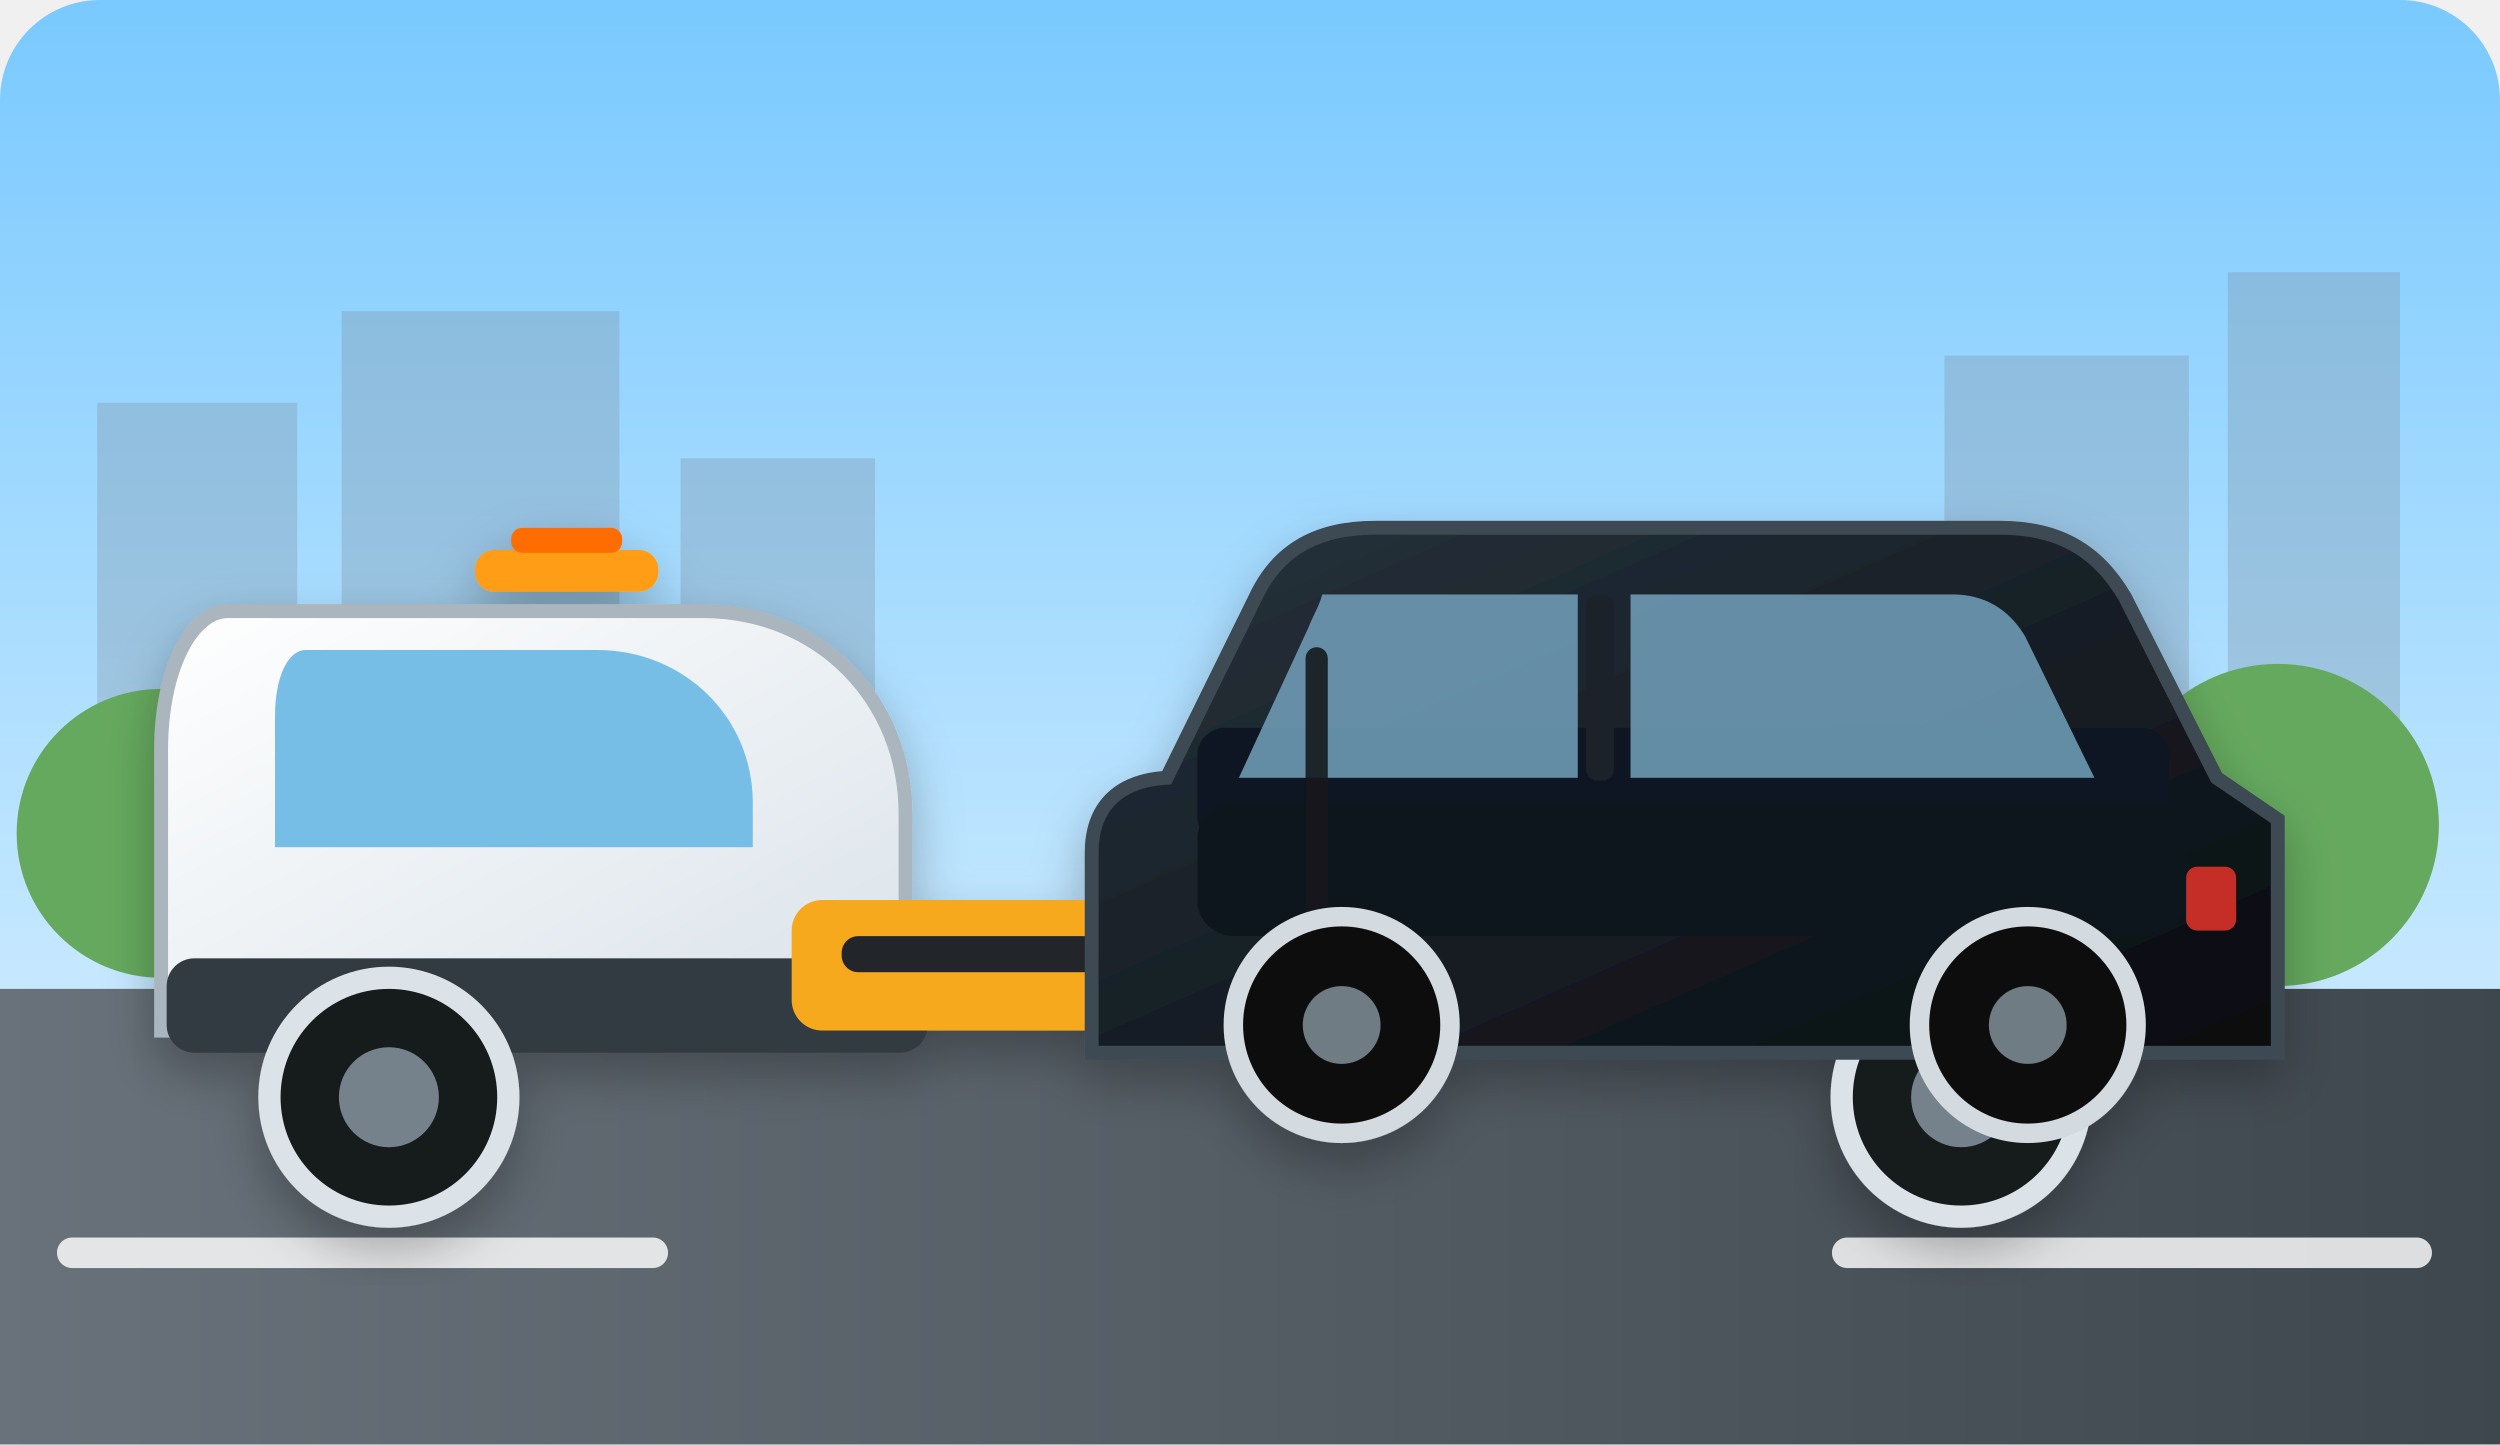
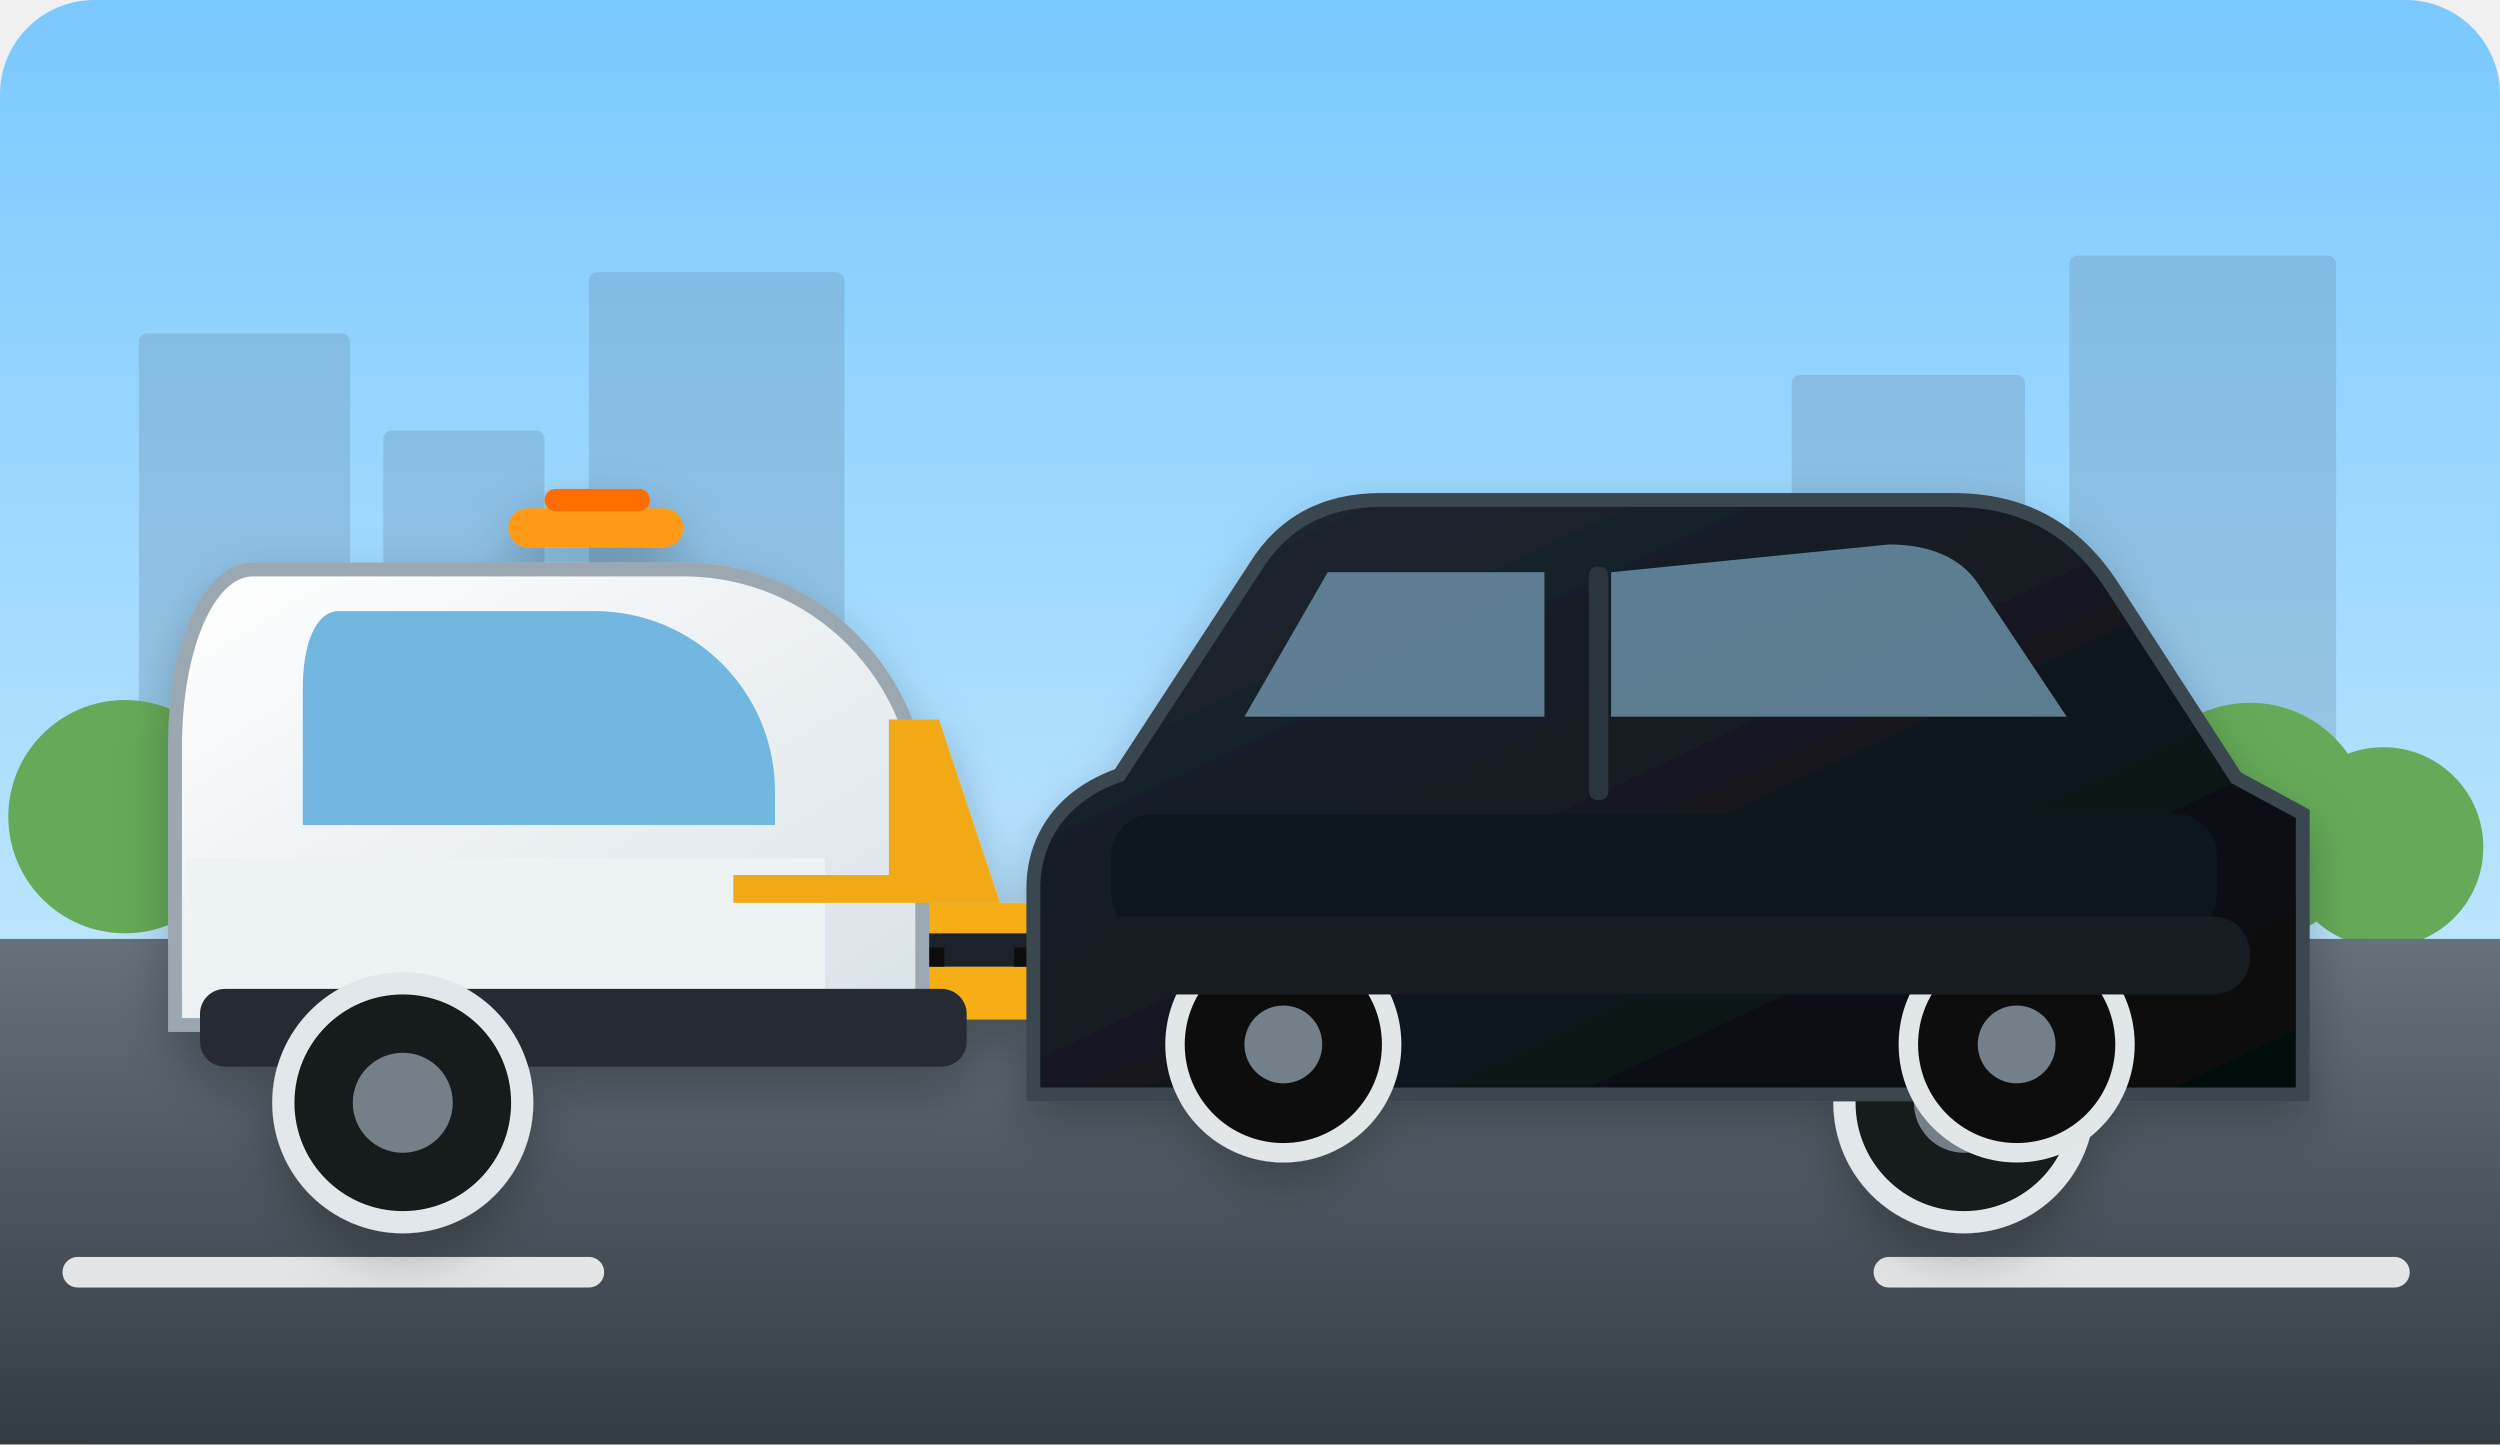
- <svg xmlns="http://www.w3.org/2000/svg" viewBox="0 0 900 520" role="img" aria-label="Бүтэн ачигч машин дээр хар дөрвөлжин SUV бүтнээр ачсан зураг">
+ <svg xmlns="http://www.w3.org/2000/svg" viewBox="0 0 900 520" role="img" aria-label="Бүтэн ачигч машин дээр хар SUV бүтнээр ачсан тод зураг">
  <defs>
    <linearGradient id="sky" x1="0" y1="0" x2="0" y2="1">
-       <stop stop-color="#79c9ff" />
-       <stop offset="1" stop-color="#eaf7ff" />
+       <stop stop-color="#79c8ff" />
+       <stop offset="1" stop-color="#dff4ff" />
    </linearGradient>
-     <linearGradient id="road" x1="0" y1="0" x2="1" y2="0">
-       <stop stop-color="#69727a" />
-       <stop offset="1" stop-color="#3f474e" />
+     <linearGradient id="road" x1="0" y1="0" x2="0" y2="1">
+       <stop stop-color="#65717b" />
+       <stop offset="1" stop-color="#343b42" />
    </linearGradient>
-     <linearGradient id="truck" x1="0" y1="0" x2="1" y2="1">
+     <linearGradient id="cab" x1="0" y1="0" x2="1" y2="1">
      <stop stop-color="#ffffff" />
-       <stop offset="1" stop-color="#d9e2e9" />
+       <stop offset="1" stop-color="#d9e2e8" />
    </linearGradient>
    <linearGradient id="suv" x1="0" y1="0" x2="1" y2="1">
-       <stop stop-color="#27333d" />
-       <stop offset="1" stop-color="#080b0f" />
+       <stop stop-color="#202935" />
+       <stop offset="1" stop-color="#05080b" />
    </linearGradient>
    <filter id="shadow">
-       <feDropShadow dx="0" dy="8" stdDeviation="9" flood-opacity=".27" />
+       <feDropShadow dx="0" dy="8" stdDeviation="9" flood-opacity=".25" />
    </filter>
  </defs>
-   <rect width="900" height="520" rx="36" fill="url(#sky)" />
-   <g opacity=".36" fill="#7f96aa">
-     <rect x="35" y="145" width="72" height="160" />
-     <rect x="123" y="112" width="100" height="193" />
-     <rect x="245" y="165" width="70" height="140" />
-     <rect x="700" y="128" width="88" height="177" />
-     <rect x="802" y="98" width="62" height="207" />
+   <rect width="900" height="520" rx="34" fill="url(#sky)" />
+   <g opacity=".38" fill="#7199b7">
+     <rect x="50" y="120" width="76" height="190" rx="3" />
+     <rect x="138" y="155" width="58" height="155" rx="3" />
+     <rect x="212" y="98" width="92" height="212" rx="3" />
+     <rect x="645" y="135" width="84" height="175" rx="3" />
+     <rect x="745" y="92" width="96" height="218" rx="3" />
  </g>
-   <g fill="#65a95e">
-     <circle cx="58" cy="300" r="52" />
-     <circle cx="820" cy="297" r="58" />
-     <circle cx="755" cy="310" r="42" />
+   <g fill="#65aa58">
+     <circle cx="45" cy="294" r="42" />
+     <circle cx="92" cy="302" r="38" />
+     <circle cx="810" cy="296" r="43" />
+     <circle cx="858" cy="305" r="36" />
  </g>
-   <rect y="356" width="900" height="164" fill="url(#road)" />
-   <path d="M26 451H235M665 451H870" stroke="#fff" stroke-width="11" stroke-linecap="round" opacity=".82" />
+   <rect y="338" width="900" height="182" fill="url(#road)" />
+   <path d="M28 458H212M680 458H862" stroke="#fff" stroke-width="11" stroke-linecap="round" opacity=".85" />
  <g filter="url(#shadow)">
-     <path d="M82 220h171c42 0 73 32 73 73v78H58V270c0-29 11-50 24-50Z" fill="url(#truck)" stroke="#aab5be" stroke-width="5" />
-     <path d="M110 234h105c31 0 56 24 56 55v16H99v-47c0-15 5-24 11-24Z" fill="#77bee7" />
-     <rect x="60" y="345" width="274" height="34" rx="10" fill="#313a42" />
-     <rect x="171" y="198" width="66" height="15" rx="7" fill="#ff9d18" />
-     <rect x="184" y="190" width="40" height="9" rx="4" fill="#ff6d00" />
-     <rect x="285" y="324" width="530" height="47" rx="11" fill="#f6a91e" />
-     <rect x="303" y="337" width="495" height="13" rx="6" fill="#20262c" />
-     <g fill="#171b1f" stroke="#dce3e8" stroke-width="8">
-       <circle cx="140" cy="395" r="43" />
-       <circle cx="706" cy="395" r="43" />
+     <rect x="259" y="325" width="543" height="42" rx="8" fill="#f6ad16" />
+     <rect x="274" y="336" width="511" height="12" rx="6" fill="#1f2429" />
+     <g fill="#111">
+       <rect x="298" y="341" width="42" height="7" />
+       <rect x="365" y="341" width="42" height="7" />
+       <rect x="432" y="341" width="42" height="7" />
+       <rect x="499" y="341" width="42" height="7" />
+       <rect x="566" y="341" width="42" height="7" />
+       <rect x="633" y="341" width="42" height="7" />
+       <rect x="700" y="341" width="42" height="7" />
    </g>
-     <g fill="#75818b">
-       <circle cx="140" cy="395" r="18" />
-       <circle cx="706" cy="395" r="18" />
+     <path d="M91 205h155c48 0 86 39 86 86v78H63V269c0-36 12-64 28-64Z" fill="url(#cab)" stroke="#9ba8b1" stroke-width="5" />
+     <path d="M122 220h92c36 0 65 29 65 65v12H109v-49c0-17 5-28 13-28Z" fill="#72b7df" />
+     <path d="M67 309h230v54H72Z" fill="#edf2f5" />
+     <rect x="72" y="356" width="276" height="28" rx="9" fill="#252c32" />
+     <rect x="183" y="183" width="63" height="14" rx="7" fill="#ff9a16" />
+     <rect x="196" y="176" width="38" height="8" rx="4" fill="#ff6d00" />
+     <path d="M264 315h56v-56h18l22 66h-96Z" fill="#f1aa14" />
+     <g fill="#171b1f" stroke="#e1e7ea" stroke-width="8">
+       <circle cx="145" cy="397" r="43" />
+       <circle cx="707" cy="397" r="43" />
    </g>
-     <g transform="translate(393 185)">
-       <path d="M27 95 59 30c8-17 22-25 43-25h225c21 0 35 8 45 25l33 65 22 15v84H0v-72c0-16 9-26 27-27Z" fill="url(#suv)" stroke="#3d4852" stroke-width="5" />
-       <rect x="38" y="77" width="350" height="42" rx="10" fill="#111820" />
-       <path d="M83 29h92v66H53l25-54c2-5 4-8 5-12Zm111 0h116c11 0 20 5 26 15l25 51H194Z" fill="#6f9bb7" opacity=".88" />
-       <rect x="178" y="29" width="10" height="67" rx="4" fill="#1a2229" />
-       <rect x="38" y="104" width="356" height="48" rx="13" fill="#11171d" />
-       <rect x="77" y="48" width="8" height="112" rx="4" fill="#13191e" opacity=".9" />
-       <circle cx="90" cy="184" r="39" fill="#111" stroke="#d4dbe0" stroke-width="7" />
-       <circle cx="337" cy="184" r="39" fill="#111" stroke="#d4dbe0" stroke-width="7" />
-       <circle cx="90" cy="184" r="14" fill="#707b84" />
-       <circle cx="337" cy="184" r="14" fill="#707b84" />
-       <rect x="394" y="127" width="18" height="23" rx="4" fill="#c52f27" />
+     <g fill="#747f88">
+       <circle cx="145" cy="397" r="18" />
+       <circle cx="707" cy="397" r="18" />
+     </g>
+     <g transform="translate(372 164)">
+       <path d="M31 115 80 40c10-16 25-24 45-24h206c25 0 44 10 58 32l44 68 24 13v101H0v-74c0-19 11-34 31-41Z" fill="url(#suv)" stroke="#3b4650" stroke-width="5" />
+       <path d="M106 42 76 94h108V42h-78Zm102 0v52h164l-32-48c-6-9-17-14-32-14Z" fill="#6d93aa" opacity=".82" />
+       <rect x="28" y="129" width="398" height="44" rx="15" fill="#10161c" />
+       <rect x="200" y="40" width="7" height="84" rx="3" fill="#2a343d" />
+       <circle cx="90" cy="212" r="39" fill="#111" stroke="#e1e6e8" stroke-width="7" />
+       <circle cx="354" cy="212" r="39" fill="#111" stroke="#e1e6e8" stroke-width="7" />
+       <circle cx="90" cy="212" r="14" fill="#737f89" />
+       <circle cx="354" cy="212" r="14" fill="#737f89" />
+       <rect x="18" y="166" width="420" height="28" rx="13" fill="#151b20" />
    </g>
  </g>
</svg>
